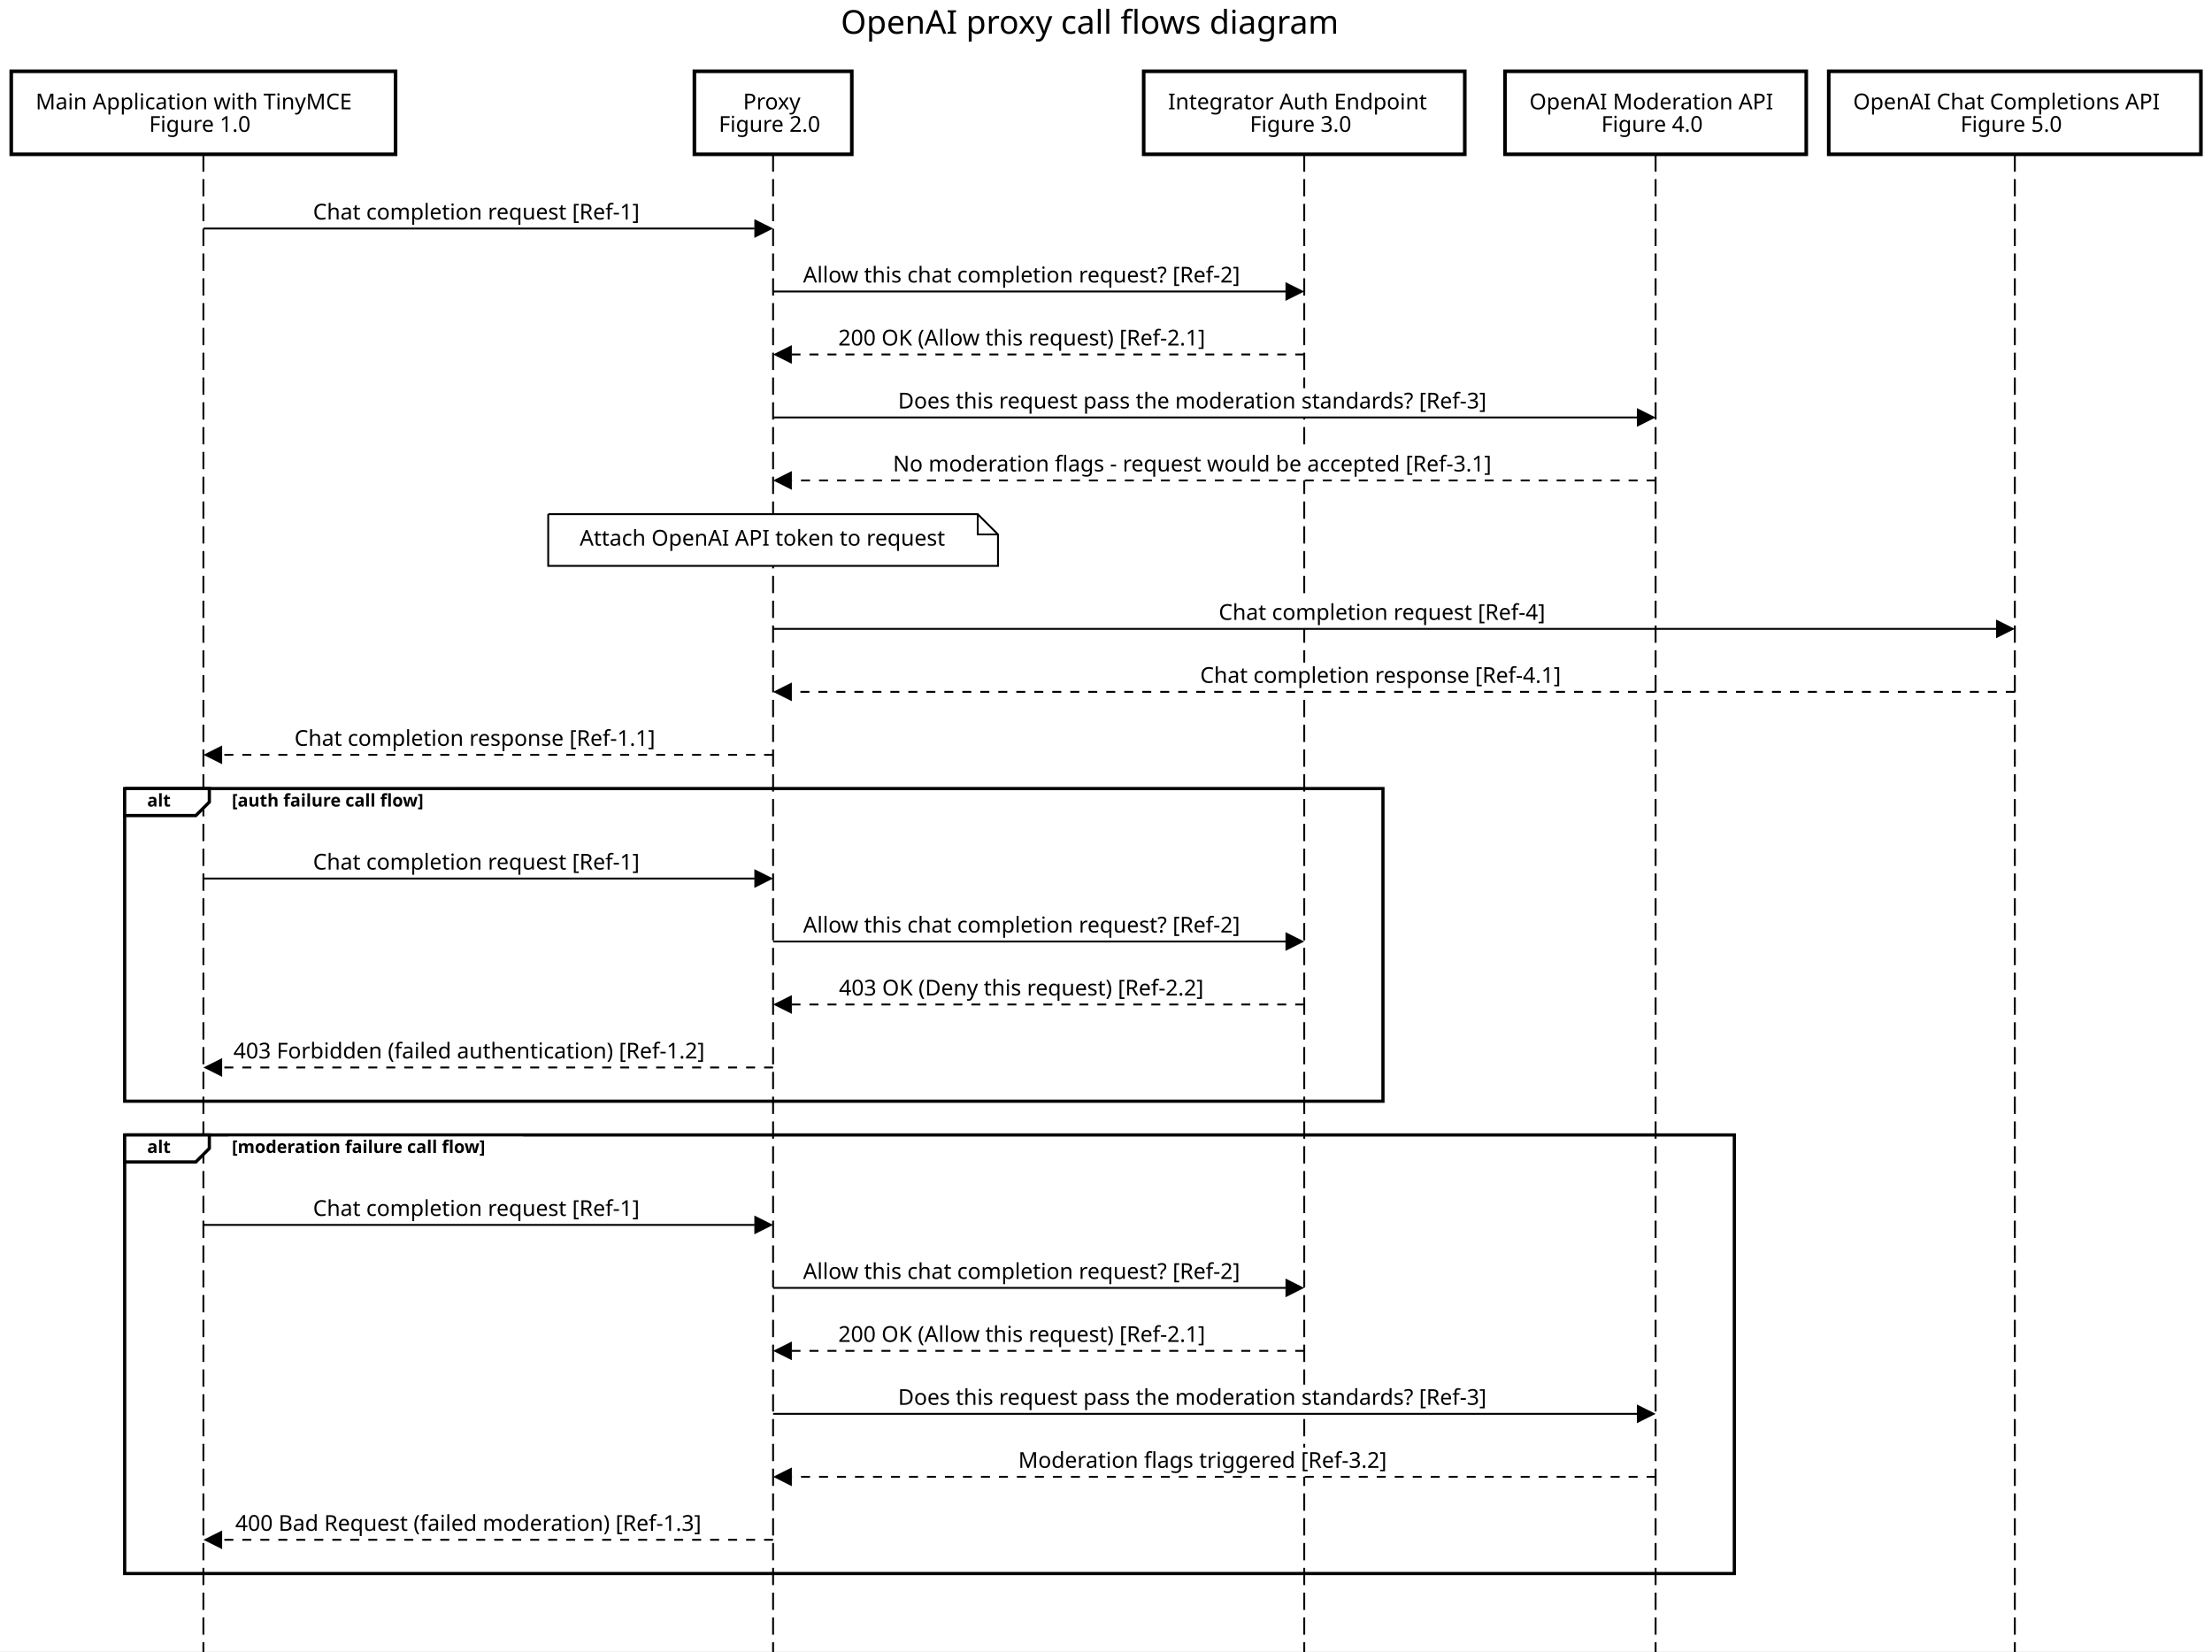
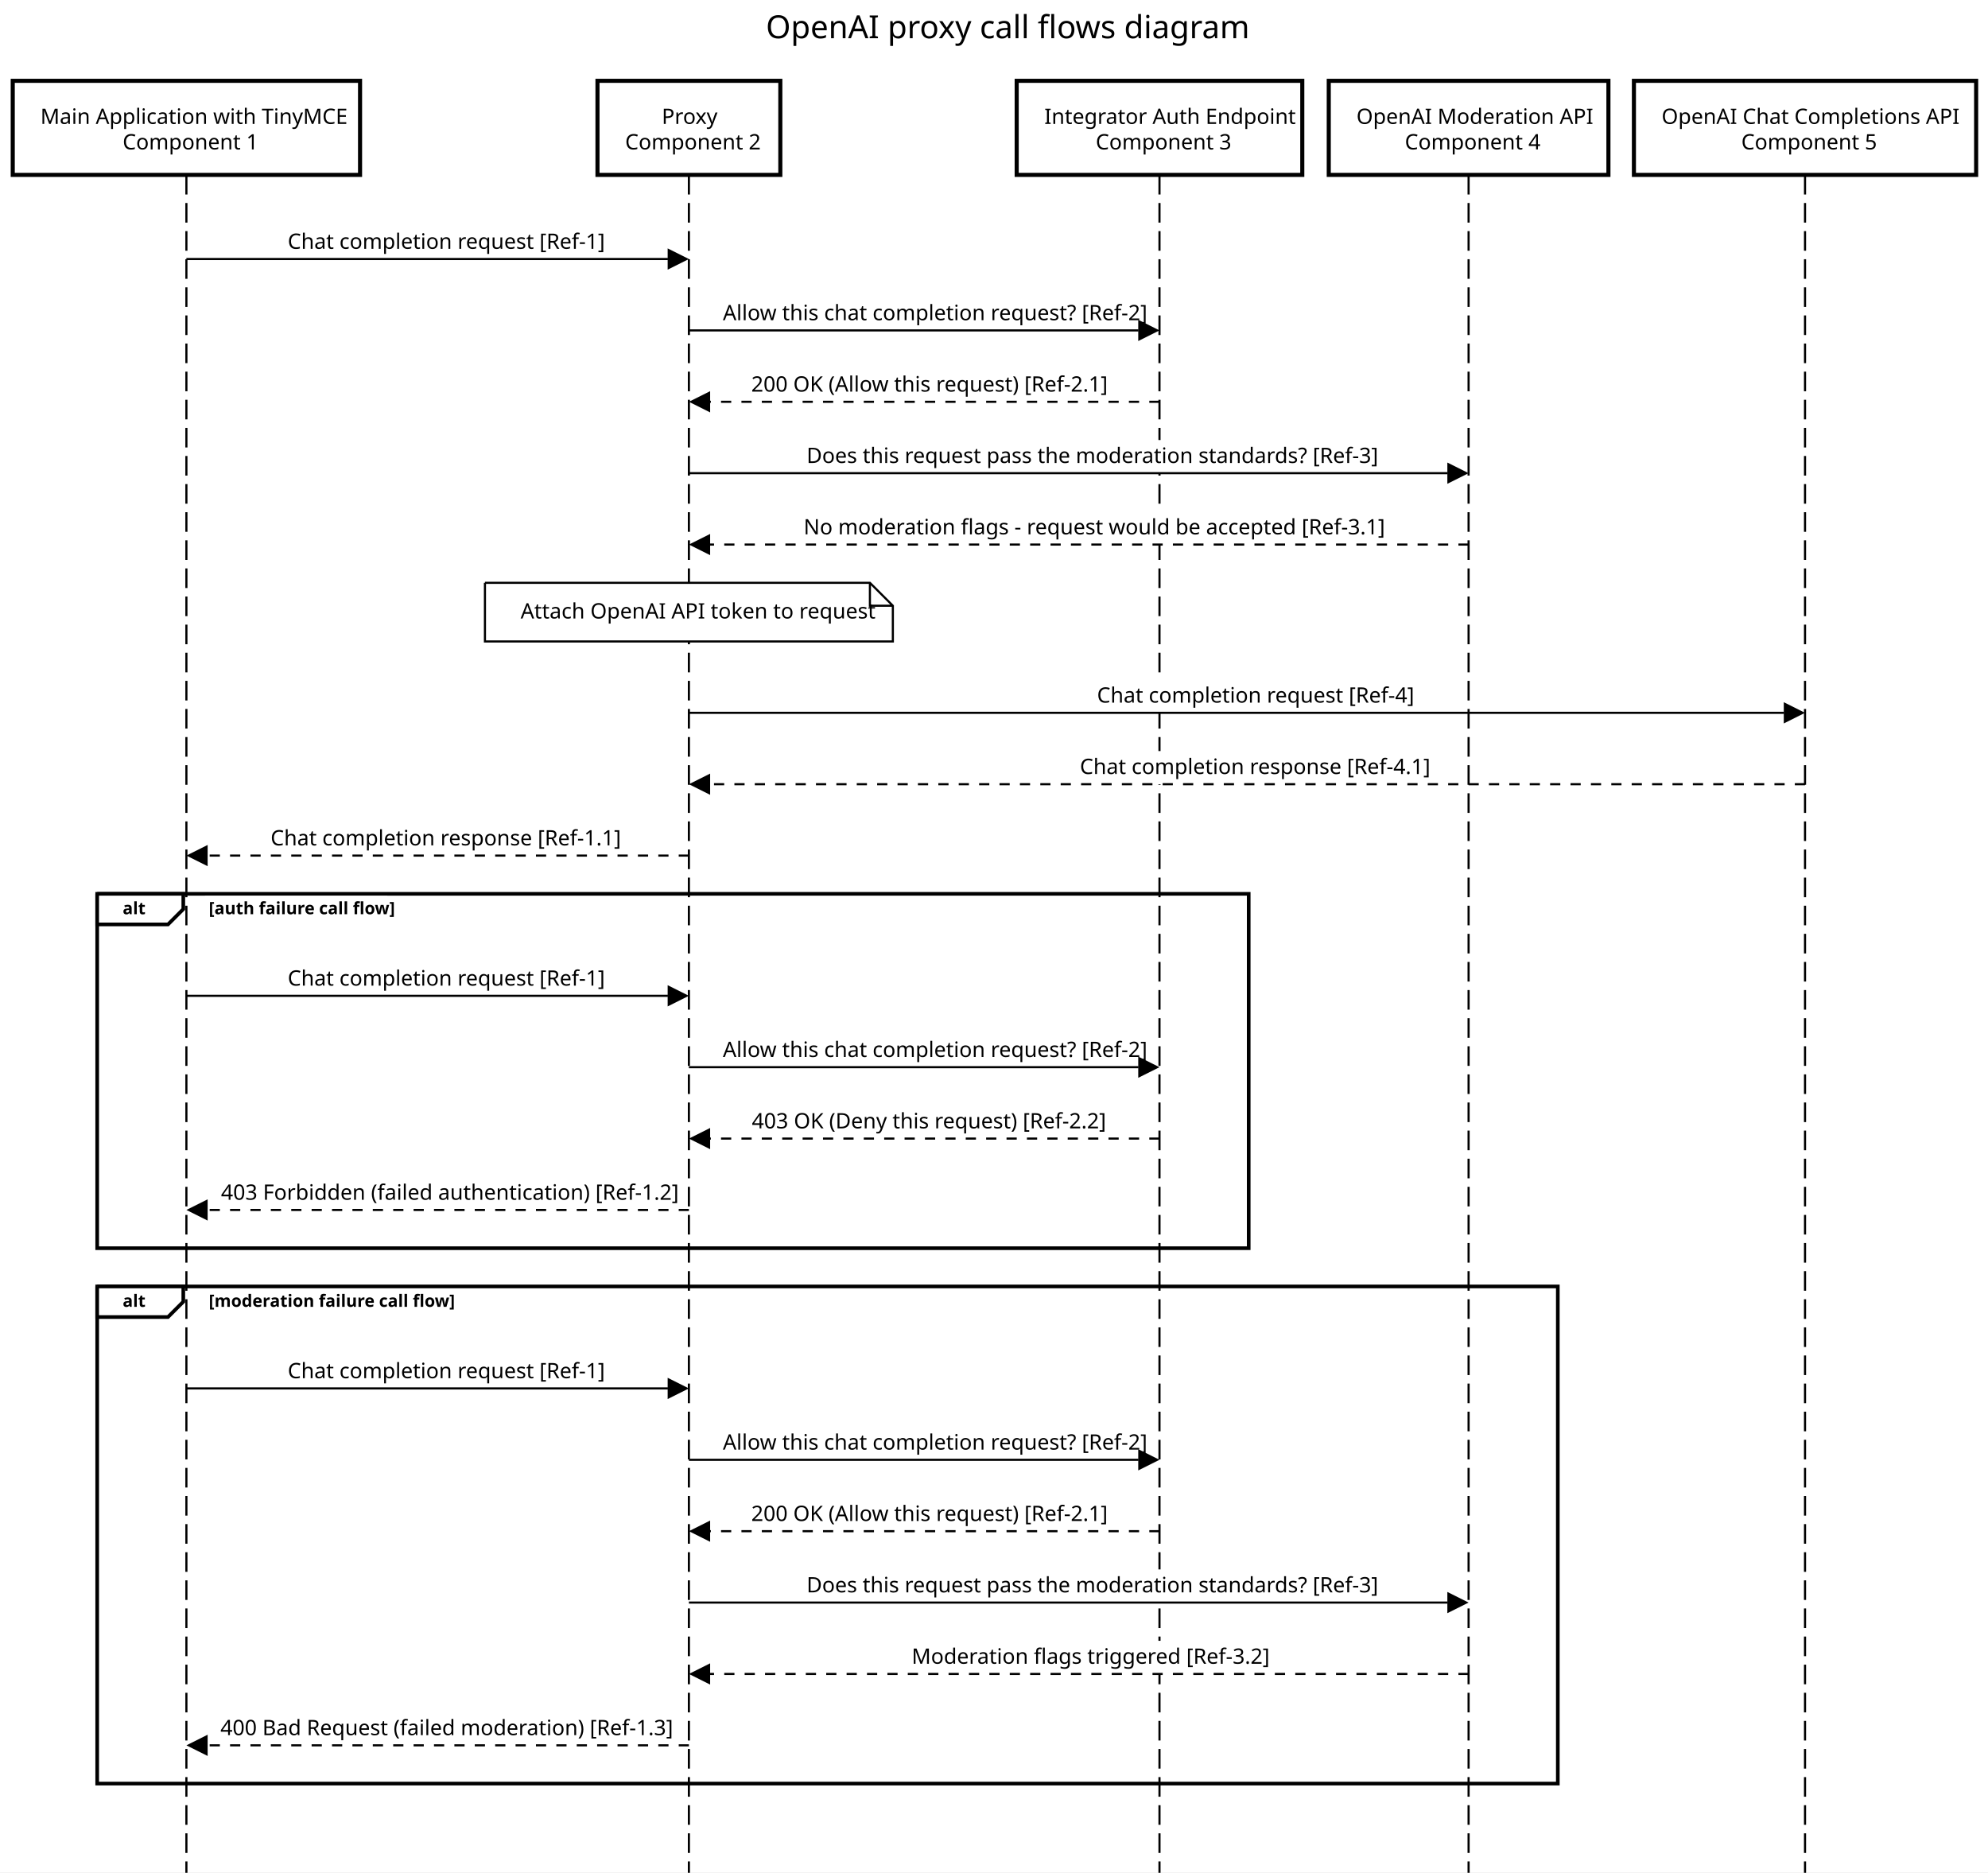
- <svg xmlns="http://www.w3.org/2000/svg" version="1.1" width="1483" height="1107">
+ <svg xmlns="http://www.w3.org/2000/svg" version="1.1" width="1372" height="1292">
  <defs />
  <g>
    <g />
    <g />
    <g />
    <g />
    <g />
    <g />
    <g />
    <g />
    <g />
    <g />
    <g />
    <g />
    <g />
    <g />
    <g />
    <g />
    <g />
    <g />
    <g />
    <g />
    <g />
    <g />
    <g />
    <g />
    <g />
    <g />
    <g />
    <g />
    <g />
    <g>
-       <rect fill="white" stroke="none" x="0" y="0" width="1483" height="1107" />
-     </g>
-     <g>
-       <text fill="black" stroke="none" font-family="sans-serif" font-size="16.5pt" font-style="normal" font-weight="normal" text-decoration="normal" x="563.678" y="22.618" text-anchor="start" dominant-baseline="alphabetic" xml:space="preserve">OpenAI proxy call flows diagram</text>
-     </g>
-     <g />
-     <g>
-       <path fill="none" stroke="black" paint-order="fill stroke markers" d=" M 136.366 103.44 L 136.366 1107.678" stroke-miterlimit="10" stroke-width="1.257" stroke-dasharray="11.599,5.026" />
-       <path fill="none" stroke="black" paint-order="fill stroke markers" d=" M 518.309 103.44 L 518.309 1107.678" stroke-miterlimit="10" stroke-width="1.257" stroke-dasharray="11.599,5.026" />
-       <path fill="none" stroke="black" paint-order="fill stroke markers" d=" M 874.402 103.44 L 874.402 1107.678" stroke-miterlimit="10" stroke-width="1.257" stroke-dasharray="11.599,5.026" />
-       <path fill="none" stroke="black" paint-order="fill stroke markers" d=" M 1109.982 103.44 L 1109.982 1107.678" stroke-miterlimit="10" stroke-width="1.257" stroke-dasharray="11.599,5.026" />
-       <path fill="none" stroke="black" paint-order="fill stroke markers" d=" M 1350.807 103.44 L 1350.807 1107.678" stroke-miterlimit="10" stroke-width="1.257" stroke-dasharray="11.599,5.026" />
-     </g>
-     <g>
-       <path fill="none" stroke="none" />
-       <g>
-         <path fill="white" stroke="black" paint-order="fill stroke markers" d=" M 7.539 47.799 L 265.193 47.799 L 265.193 103.44 L 7.539 103.44 L 7.539 47.799 Z" stroke-miterlimit="10" stroke-width="2.413" stroke-dasharray="" />
-       </g>
-       <g>
-         <text fill="black" stroke="none" font-family="sans-serif" font-size="11pt" font-style="normal" font-weight="normal" text-decoration="normal" x="23.9" y="73.282" text-anchor="start" dominant-baseline="alphabetic" xml:space="preserve">Main Application with TinyMCE</text>
-         <text fill="black" stroke="none" font-family="sans-serif" font-size="11pt" font-style="normal" font-weight="normal" text-decoration="normal" x="99.958" y="88.361" text-anchor="start" dominant-baseline="alphabetic" xml:space="preserve">Figure 1.0</text>
-       </g>
-       <path fill="none" stroke="none" />
-       <g>
-         <path fill="white" stroke="black" paint-order="fill stroke markers" d=" M 465.541 47.799 L 571.078 47.799 L 571.078 103.44 L 465.541 103.44 L 465.541 47.799 Z" stroke-miterlimit="10" stroke-width="2.413" stroke-dasharray="" />
-       </g>
-       <g>
-         <text fill="black" stroke="none" font-family="sans-serif" font-size="11pt" font-style="normal" font-weight="normal" text-decoration="normal" x="498.209" y="73.282" text-anchor="start" dominant-baseline="alphabetic" xml:space="preserve">Proxy</text>
-         <text fill="black" stroke="none" font-family="sans-serif" font-size="11pt" font-style="normal" font-weight="normal" text-decoration="normal" x="481.901" y="88.361" text-anchor="start" dominant-baseline="alphabetic" xml:space="preserve">Figure 2.0</text>
-       </g>
-       <path fill="none" stroke="none" />
-       <g>
-         <path fill="white" stroke="black" paint-order="fill stroke markers" d=" M 766.767 47.799 L 982.038 47.799 L 982.038 103.44 L 766.767 103.44 L 766.767 47.799 Z" stroke-miterlimit="10" stroke-width="2.413" stroke-dasharray="" />
-       </g>
-       <g>
-         <text fill="black" stroke="none" font-family="sans-serif" font-size="11pt" font-style="normal" font-weight="normal" text-decoration="normal" x="783.127" y="73.282" text-anchor="start" dominant-baseline="alphabetic" xml:space="preserve">Integrator Auth Endpoint</text>
-         <text fill="black" stroke="none" font-family="sans-serif" font-size="11pt" font-style="normal" font-weight="normal" text-decoration="normal" x="837.994" y="88.361" text-anchor="start" dominant-baseline="alphabetic" xml:space="preserve">Figure 3.0</text>
-       </g>
-       <path fill="none" stroke="none" />
-       <g>
-         <path fill="white" stroke="black" paint-order="fill stroke markers" d=" M 1008.997 47.799 L 1210.968 47.799 L 1210.968 103.44 L 1008.997 103.44 L 1008.997 47.799 Z" stroke-miterlimit="10" stroke-width="2.413" stroke-dasharray="" />
-       </g>
-       <g>
-         <text fill="black" stroke="none" font-family="sans-serif" font-size="11pt" font-style="normal" font-weight="normal" text-decoration="normal" x="1025.357" y="73.282" text-anchor="start" dominant-baseline="alphabetic" xml:space="preserve">OpenAI Moderation API</text>
-         <text fill="black" stroke="none" font-family="sans-serif" font-size="11pt" font-style="normal" font-weight="normal" text-decoration="normal" x="1073.574" y="88.361" text-anchor="start" dominant-baseline="alphabetic" xml:space="preserve">Figure 4.0</text>
-       </g>
-       <path fill="none" stroke="none" />
-       <g>
-         <path fill="white" stroke="black" paint-order="fill stroke markers" d=" M 1226.046 47.799 L 1475.567 47.799 L 1475.567 103.44 L 1226.046 103.44 L 1226.046 47.799 Z" stroke-miterlimit="10" stroke-width="2.413" stroke-dasharray="" />
-       </g>
-       <g>
-         <text fill="black" stroke="none" font-family="sans-serif" font-size="11pt" font-style="normal" font-weight="normal" text-decoration="normal" x="1242.407" y="73.282" text-anchor="start" dominant-baseline="alphabetic" xml:space="preserve">OpenAI Chat Completions API</text>
-         <text fill="black" stroke="none" font-family="sans-serif" font-size="11pt" font-style="normal" font-weight="normal" text-decoration="normal" x="1314.398" y="88.361" text-anchor="start" dominant-baseline="alphabetic" xml:space="preserve">Figure 5.0</text>
-       </g>
-     </g>
-     <g>
-       <g>
-         <g>
-           <rect fill="white" stroke="none" x="207.584" y="133.597" width="239.507" height="19.602" />
-         </g>
-         <text fill="black" stroke="none" font-family="sans-serif" font-size="11pt" font-style="normal" font-weight="normal" text-decoration="normal" x="209.846" y="147.168" text-anchor="start" dominant-baseline="alphabetic" xml:space="preserve">Chat completion request [Ref-1]</text>
-       </g>
-       <g>
-         <path fill="none" stroke="black" paint-order="fill stroke markers" d=" M 136.366 153.199 L 505.895 153.199" stroke-miterlimit="10" stroke-width="1.257" stroke-dasharray="" />
-         <g transform="translate(518.3094,153.1991) translate(-518.3094,-153.1991)">
-           <path fill="black" stroke="none" paint-order="stroke fill markers" d=" M 505.744 146.916 L 518.309 153.199 L 505.744 159.482 Z" />
-         </g>
-       </g>
-       <g>
-         <g>
-           <rect fill="white" stroke="none" x="536.152" y="175.817" width="320.407" height="19.602" />
-         </g>
-         <text fill="black" stroke="none" font-family="sans-serif" font-size="11pt" font-style="normal" font-weight="normal" text-decoration="normal" x="538.414" y="189.388" text-anchor="start" dominant-baseline="alphabetic" xml:space="preserve">Allow this chat completion request? [Ref-2]</text>
-       </g>
-       <g>
-         <path fill="none" stroke="black" paint-order="fill stroke markers" d=" M 518.309 195.419 L 861.988 195.419" stroke-miterlimit="10" stroke-width="1.257" stroke-dasharray="" />
-         <g transform="translate(874.4025,195.4193) translate(-874.4025,-195.4193)">
-           <path fill="black" stroke="none" paint-order="stroke fill markers" d=" M 861.837 189.137 L 874.402 195.419 L 861.837 201.702 Z" />
-         </g>
-       </g>
-       <g>
-         <g>
-           <rect fill="white" stroke="none" x="559.744" y="218.037" width="273.224" height="19.602" />
-         </g>
-         <text fill="black" stroke="none" font-family="sans-serif" font-size="11pt" font-style="normal" font-weight="normal" text-decoration="normal" x="562.006" y="231.608" text-anchor="start" dominant-baseline="alphabetic" xml:space="preserve">200 OK (Allow this request) [Ref-2.1]</text>
-       </g>
-       <g>
-         <path fill="none" stroke="black" paint-order="fill stroke markers" d=" M 874.402 237.64 L 530.724 237.64" stroke-miterlimit="10" stroke-width="1.257" stroke-dasharray="6.031" />
-         <g transform="translate(518.3094,237.6395) translate(-518.3094,-237.6395)">
-           <path fill="black" stroke="none" paint-order="stroke fill markers" d=" M 530.875 231.357 L 518.309 237.64 L 530.875 243.922 Z" />
-         </g>
-       </g>
-       <g>
-         <g>
-           <rect fill="white" stroke="none" x="599.801" y="260.257" width="428.69" height="19.602" />
-         </g>
-         <text fill="black" stroke="none" font-family="sans-serif" font-size="11pt" font-style="normal" font-weight="normal" text-decoration="normal" x="602.063" y="273.828" text-anchor="start" dominant-baseline="alphabetic" xml:space="preserve">Does this request pass the moderation standards? [Ref-3]</text>
-       </g>
-       <g>
-         <path fill="none" stroke="black" paint-order="fill stroke markers" d=" M 518.309 279.86 L 1097.568 279.86" stroke-miterlimit="10" stroke-width="1.257" stroke-dasharray="" />
-         <g transform="translate(1109.982,279.8597) translate(-1109.982,-279.8597)">
-           <path fill="black" stroke="none" paint-order="stroke fill markers" d=" M 1097.417 273.577 L 1109.982 279.86 L 1097.417 286.142 Z" />
-         </g>
-       </g>
-       <g>
-         <g>
-           <rect fill="white" stroke="none" x="596.409" y="302.478" width="435.474" height="19.602" />
-         </g>
-         <text fill="black" stroke="none" font-family="sans-serif" font-size="11pt" font-style="normal" font-weight="normal" text-decoration="normal" x="598.671" y="316.048" text-anchor="start" dominant-baseline="alphabetic" xml:space="preserve">No moderation flags - request would be accepted [Ref-3.1]</text>
-       </g>
-       <g>
-         <path fill="none" stroke="black" paint-order="fill stroke markers" d=" M 1109.982 322.08 L 530.724 322.08" stroke-miterlimit="10" stroke-width="1.257" stroke-dasharray="6.031" />
-         <g transform="translate(518.3094,322.0799) translate(-518.3094,-322.0799)">
-           <path fill="black" stroke="none" paint-order="stroke fill markers" d=" M 530.875 315.797 L 518.309 322.08 L 530.875 328.363 Z" />
-         </g>
-       </g>
-       <path fill="white" stroke="black" paint-order="fill stroke markers" d=" M 367.541 344.698 L 655.507 344.698 L 669.078 358.269 L 669.078 379.379 L 367.541 379.379 L 367.541 344.698 M 655.507 344.698 L 655.507 358.269 L 669.078 358.269" stroke-miterlimit="10" stroke-width="1.257" stroke-dasharray="" />
-       <g>
-         <text fill="black" stroke="none" font-family="sans-serif" font-size="11pt" font-style="normal" font-weight="normal" text-decoration="normal" x="388.651" y="365.808" text-anchor="start" dominant-baseline="alphabetic" xml:space="preserve">Attach OpenAI API token to request</text>
-       </g>
-       <g>
-         <g>
-           <rect fill="white" stroke="none" x="814.805" y="401.997" width="239.507" height="19.602" />
-         </g>
-         <text fill="black" stroke="none" font-family="sans-serif" font-size="11pt" font-style="normal" font-weight="normal" text-decoration="normal" x="817.066" y="415.568" text-anchor="start" dominant-baseline="alphabetic" xml:space="preserve">Chat completion request [Ref-4]</text>
-       </g>
-       <g>
-         <path fill="none" stroke="black" paint-order="fill stroke markers" d=" M 518.309 421.599 L 1338.392 421.599" stroke-miterlimit="10" stroke-width="1.257" stroke-dasharray="" />
-         <g transform="translate(1350.807,421.599) translate(-1350.807,-421.599)">
-           <path fill="black" stroke="none" paint-order="stroke fill markers" d=" M 1338.241 415.316 L 1350.807 421.599 L 1338.241 427.882 Z" />
-         </g>
-       </g>
-       <g>
-         <g>
-           <rect fill="white" stroke="none" x="802.363" y="444.217" width="264.39" height="19.602" />
-         </g>
-         <text fill="black" stroke="none" font-family="sans-serif" font-size="11pt" font-style="normal" font-weight="normal" text-decoration="normal" x="804.625" y="457.788" text-anchor="start" dominant-baseline="alphabetic" xml:space="preserve">Chat completion response [Ref-4.1]</text>
-       </g>
-       <g>
-         <path fill="none" stroke="black" paint-order="fill stroke markers" d=" M 1350.807 463.819 L 530.724 463.819" stroke-miterlimit="10" stroke-width="1.257" stroke-dasharray="6.031" />
-         <g transform="translate(518.3094,463.8192) translate(-518.3094,-463.8192)">
-           <path fill="black" stroke="none" paint-order="stroke fill markers" d=" M 530.875 457.536 L 518.309 463.819 L 530.875 470.102 Z" />
-         </g>
-       </g>
-       <g>
-         <g>
-           <rect fill="white" stroke="none" x="195.143" y="486.437" width="264.39" height="19.602" />
-         </g>
-         <text fill="black" stroke="none" font-family="sans-serif" font-size="11pt" font-style="normal" font-weight="normal" text-decoration="normal" x="197.405" y="500.008" text-anchor="start" dominant-baseline="alphabetic" xml:space="preserve">Chat completion response [Ref-1.1]</text>
-       </g>
-       <g>
-         <path fill="none" stroke="black" paint-order="fill stroke markers" d=" M 518.309 506.039 L 148.781 506.039" stroke-miterlimit="10" stroke-width="1.257" stroke-dasharray="6.031" />
-         <g transform="translate(136.3663,506.0395) translate(-136.3663,-506.0395)">
-           <path fill="black" stroke="none" paint-order="stroke fill markers" d=" M 148.932 499.757 L 136.366 506.039 L 148.932 512.322 Z" />
-         </g>
-       </g>
-       <g>
-         <g>
-           <rect fill="white" stroke="none" x="207.584" y="569.37" width="239.507" height="19.602" />
-         </g>
-         <text fill="black" stroke="none" font-family="sans-serif" font-size="11pt" font-style="normal" font-weight="normal" text-decoration="normal" x="209.846" y="582.941" text-anchor="start" dominant-baseline="alphabetic" xml:space="preserve">Chat completion request [Ref-1]</text>
-       </g>
-       <g>
-         <path fill="none" stroke="black" paint-order="fill stroke markers" d=" M 136.366 588.972 L 505.895 588.972" stroke-miterlimit="10" stroke-width="1.257" stroke-dasharray="" />
-         <g transform="translate(518.3094,588.972) translate(-518.3094,-588.972)">
-           <path fill="black" stroke="none" paint-order="stroke fill markers" d=" M 505.744 582.689 L 518.309 588.972 L 505.744 595.255 Z" />
-         </g>
-       </g>
-       <g>
-         <g>
-           <rect fill="white" stroke="none" x="536.152" y="611.59" width="320.407" height="19.602" />
-         </g>
-         <text fill="black" stroke="none" font-family="sans-serif" font-size="11pt" font-style="normal" font-weight="normal" text-decoration="normal" x="538.414" y="625.161" text-anchor="start" dominant-baseline="alphabetic" xml:space="preserve">Allow this chat completion request? [Ref-2]</text>
-       </g>
-       <g>
-         <path fill="none" stroke="black" paint-order="fill stroke markers" d=" M 518.309 631.192 L 861.988 631.192" stroke-miterlimit="10" stroke-width="1.257" stroke-dasharray="" />
-         <g transform="translate(874.4025,631.1923) translate(-874.4025,-631.1923)">
-           <path fill="black" stroke="none" paint-order="stroke fill markers" d=" M 861.837 624.909 L 874.402 631.192 L 861.837 637.475 Z" />
-         </g>
-       </g>
-       <g>
-         <g>
-           <rect fill="white" stroke="none" x="560.177" y="653.81" width="272.357" height="19.602" />
-         </g>
-         <text fill="black" stroke="none" font-family="sans-serif" font-size="11pt" font-style="normal" font-weight="normal" text-decoration="normal" x="562.439" y="667.381" text-anchor="start" dominant-baseline="alphabetic" xml:space="preserve">403 OK (Deny this request) [Ref-2.2]</text>
-       </g>
-       <g>
-         <path fill="none" stroke="black" paint-order="fill stroke markers" d=" M 874.402 673.412 L 530.724 673.412" stroke-miterlimit="10" stroke-width="1.257" stroke-dasharray="6.031" />
-         <g transform="translate(518.3094,673.4125) translate(-518.3094,-673.4125)">
-           <path fill="black" stroke="none" paint-order="stroke fill markers" d=" M 530.875 667.13 L 518.309 673.412 L 530.875 679.695 Z" />
-         </g>
-       </g>
-       <g>
-         <g>
-           <rect fill="white" stroke="none" x="154.209" y="696.03" width="346.257" height="19.602" />
-         </g>
-         <text fill="black" stroke="none" font-family="sans-serif" font-size="11pt" font-style="normal" font-weight="normal" text-decoration="normal" x="156.471" y="709.601" text-anchor="start" dominant-baseline="alphabetic" xml:space="preserve">403 Forbidden (failed authentication) [Ref-1.2]</text>
-       </g>
-       <g>
-         <path fill="none" stroke="black" paint-order="fill stroke markers" d=" M 518.309 715.633 L 148.781 715.633" stroke-miterlimit="10" stroke-width="1.257" stroke-dasharray="6.031" />
-         <g transform="translate(136.3663,715.6327) translate(-136.3663,-715.6327)">
-           <path fill="black" stroke="none" paint-order="stroke fill markers" d=" M 148.932 709.35 L 136.366 715.633 L 148.932 721.915 Z" />
-         </g>
-       </g>
-       <g>
-         <g>
-           <rect fill="white" stroke="none" x="207.584" y="801.581" width="239.507" height="19.602" />
-         </g>
-         <text fill="black" stroke="none" font-family="sans-serif" font-size="11pt" font-style="normal" font-weight="normal" text-decoration="normal" x="209.846" y="815.152" text-anchor="start" dominant-baseline="alphabetic" xml:space="preserve">Chat completion request [Ref-1]</text>
-       </g>
-       <g>
-         <path fill="none" stroke="black" paint-order="fill stroke markers" d=" M 136.366 821.183 L 505.895 821.183" stroke-miterlimit="10" stroke-width="1.257" stroke-dasharray="" />
-         <g transform="translate(518.3094,821.1832) translate(-518.3094,-821.1832)">
-           <path fill="black" stroke="none" paint-order="stroke fill markers" d=" M 505.744 814.9 L 518.309 821.183 L 505.744 827.466 Z" />
-         </g>
-       </g>
-       <g>
-         <g>
-           <rect fill="white" stroke="none" x="536.152" y="843.801" width="320.407" height="19.602" />
-         </g>
-         <text fill="black" stroke="none" font-family="sans-serif" font-size="11pt" font-style="normal" font-weight="normal" text-decoration="normal" x="538.414" y="857.372" text-anchor="start" dominant-baseline="alphabetic" xml:space="preserve">Allow this chat completion request? [Ref-2]</text>
-       </g>
-       <g>
-         <path fill="none" stroke="black" paint-order="fill stroke markers" d=" M 518.309 863.403 L 861.988 863.403" stroke-miterlimit="10" stroke-width="1.257" stroke-dasharray="" />
-         <g transform="translate(874.4025,863.4035) translate(-874.4025,-863.4035)">
-           <path fill="black" stroke="none" paint-order="stroke fill markers" d=" M 861.837 857.121 L 874.402 863.403 L 861.837 869.686 Z" />
-         </g>
-       </g>
-       <g>
-         <g>
-           <rect fill="white" stroke="none" x="559.744" y="886.021" width="273.224" height="19.602" />
-         </g>
-         <text fill="black" stroke="none" font-family="sans-serif" font-size="11pt" font-style="normal" font-weight="normal" text-decoration="normal" x="562.006" y="899.592" text-anchor="start" dominant-baseline="alphabetic" xml:space="preserve">200 OK (Allow this request) [Ref-2.1]</text>
-       </g>
-       <g>
-         <path fill="none" stroke="black" paint-order="fill stroke markers" d=" M 874.402 905.624 L 530.724 905.624" stroke-miterlimit="10" stroke-width="1.257" stroke-dasharray="6.031" />
-         <g transform="translate(518.3094,905.6237) translate(-518.3094,-905.6237)">
-           <path fill="black" stroke="none" paint-order="stroke fill markers" d=" M 530.875 899.341 L 518.309 905.624 L 530.875 911.906 Z" />
-         </g>
-       </g>
-       <g>
-         <g>
-           <rect fill="white" stroke="none" x="599.801" y="928.242" width="428.69" height="19.602" />
-         </g>
-         <text fill="black" stroke="none" font-family="sans-serif" font-size="11pt" font-style="normal" font-weight="normal" text-decoration="normal" x="602.063" y="941.812" text-anchor="start" dominant-baseline="alphabetic" xml:space="preserve">Does this request pass the moderation standards? [Ref-3]</text>
-       </g>
-       <g>
-         <path fill="none" stroke="black" paint-order="fill stroke markers" d=" M 518.309 947.844 L 1097.568 947.844" stroke-miterlimit="10" stroke-width="1.257" stroke-dasharray="" />
-         <g transform="translate(1109.982,947.8439) translate(-1109.982,-947.8439)">
-           <path fill="black" stroke="none" paint-order="stroke fill markers" d=" M 1097.417 941.561 L 1109.982 947.844 L 1097.417 954.127 Z" />
-         </g>
-       </g>
-       <g>
-         <g>
-           <rect fill="white" stroke="none" x="680.426" y="970.462" width="267.44" height="19.602" />
-         </g>
-         <text fill="black" stroke="none" font-family="sans-serif" font-size="11pt" font-style="normal" font-weight="normal" text-decoration="normal" x="682.688" y="984.033" text-anchor="start" dominant-baseline="alphabetic" xml:space="preserve">Moderation flags triggered [Ref-3.2]</text>
-       </g>
-       <g>
-         <path fill="none" stroke="black" paint-order="fill stroke markers" d=" M 1109.982 990.064 L 530.724 990.064" stroke-miterlimit="10" stroke-width="1.257" stroke-dasharray="6.031" />
-         <g transform="translate(518.3094,990.0641) translate(-518.3094,-990.0641)">
-           <path fill="black" stroke="none" paint-order="stroke fill markers" d=" M 530.875 983.781 L 518.309 990.064 L 530.875 996.347 Z" />
-         </g>
-       </g>
-       <g>
-         <g>
-           <rect fill="white" stroke="none" x="155.484" y="1012.682" width="343.707" height="19.602" />
-         </g>
-         <text fill="black" stroke="none" font-family="sans-serif" font-size="11pt" font-style="normal" font-weight="normal" text-decoration="normal" x="157.746" y="1026.253" text-anchor="start" dominant-baseline="alphabetic" xml:space="preserve">400 Bad Request (failed moderation) [Ref-1.3]</text>
-       </g>
-       <g>
-         <path fill="none" stroke="black" paint-order="fill stroke markers" d=" M 518.309 1032.284 L 148.781 1032.284" stroke-miterlimit="10" stroke-width="1.257" stroke-dasharray="6.031" />
-         <g transform="translate(136.3663,1032.284) translate(-136.3663,-1032.284)">
-           <path fill="black" stroke="none" paint-order="stroke fill markers" d=" M 148.932 1026.002 L 136.366 1032.284 L 148.932 1038.567 Z" />
+       <rect fill="white" stroke="none" x="0" y="0" width="1372" height="1292" />
+     </g>
+     <g>
+       <text fill="black" stroke="none" font-family="sans-serif" font-size="16.5pt" font-style="normal" font-weight="normal" text-decoration="normal" x="528.572" y="26.388" text-anchor="start" dominant-baseline="alphabetic" xml:space="preserve">OpenAI proxy call flows diagram</text>
+     </g>
+     <g />
+     <g>
+       <path fill="none" stroke="black" paint-order="fill stroke markers" d=" M 128.642 120.679 L 128.642 1292.29" stroke-miterlimit="10" stroke-width="1.466" stroke-dasharray="13.532,5.864" />
+       <path fill="none" stroke="black" paint-order="fill stroke markers" d=" M 475.438 120.679 L 475.438 1292.29" stroke-miterlimit="10" stroke-width="1.466" stroke-dasharray="13.532,5.864" />
+       <path fill="none" stroke="black" paint-order="fill stroke markers" d=" M 800.209 120.679 L 800.209 1292.29" stroke-miterlimit="10" stroke-width="1.466" stroke-dasharray="13.532,5.864" />
+       <path fill="none" stroke="black" paint-order="fill stroke markers" d=" M 1013.536 120.679 L 1013.536 1292.29" stroke-miterlimit="10" stroke-width="1.466" stroke-dasharray="13.532,5.864" />
+       <path fill="none" stroke="black" paint-order="fill stroke markers" d=" M 1245.723 120.679 L 1245.723 1292.29" stroke-miterlimit="10" stroke-width="1.466" stroke-dasharray="13.532,5.864" />
+     </g>
+     <g>
+       <path fill="none" stroke="none" />
+       <g>
+         <path fill="white" stroke="black" paint-order="fill stroke markers" d=" M 8.796 55.766 L 248.487 55.766 L 248.487 120.679 L 8.796 120.679 L 8.796 55.766 Z" stroke-miterlimit="10" stroke-width="2.815" stroke-dasharray="" />
+       </g>
+       <g>
+         <text fill="black" stroke="none" font-family="sans-serif" font-size="11pt" font-style="normal" font-weight="normal" text-decoration="normal" x="27.883" y="85.496" text-anchor="start" dominant-baseline="alphabetic" xml:space="preserve">Main Application with TinyMCE</text>
+         <text fill="black" stroke="none" font-family="sans-serif" font-size="11pt" font-style="normal" font-weight="normal" text-decoration="normal" x="84.633" y="103.088" text-anchor="start" dominant-baseline="alphabetic" xml:space="preserve">Component 1</text>
+       </g>
+       <path fill="none" stroke="none" />
+       <g>
+         <path fill="white" stroke="black" paint-order="fill stroke markers" d=" M 412.343 55.766 L 538.534 55.766 L 538.534 120.679 L 412.343 120.679 L 412.343 55.766 Z" stroke-miterlimit="10" stroke-width="2.815" stroke-dasharray="" />
+       </g>
+       <g>
+         <text fill="black" stroke="none" font-family="sans-serif" font-size="11pt" font-style="normal" font-weight="normal" text-decoration="normal" x="456.702" y="85.496" text-anchor="start" dominant-baseline="alphabetic" xml:space="preserve">Proxy</text>
+         <text fill="black" stroke="none" font-family="sans-serif" font-size="11pt" font-style="normal" font-weight="normal" text-decoration="normal" x="431.43" y="103.088" text-anchor="start" dominant-baseline="alphabetic" xml:space="preserve">Component 2</text>
+       </g>
+       <path fill="none" stroke="none" />
+       <g>
+         <path fill="white" stroke="black" paint-order="fill stroke markers" d=" M 701.659 55.766 L 898.76 55.766 L 898.76 120.679 L 701.659 120.679 L 701.659 55.766 Z" stroke-miterlimit="10" stroke-width="2.815" stroke-dasharray="" />
+       </g>
+       <g>
+         <text fill="black" stroke="none" font-family="sans-serif" font-size="11pt" font-style="normal" font-weight="normal" text-decoration="normal" x="720.746" y="85.496" text-anchor="start" dominant-baseline="alphabetic" xml:space="preserve">Integrator Auth Endpoint</text>
+         <text fill="black" stroke="none" font-family="sans-serif" font-size="11pt" font-style="normal" font-weight="normal" text-decoration="normal" x="756.201" y="103.088" text-anchor="start" dominant-baseline="alphabetic" xml:space="preserve">Component 3</text>
+       </g>
+       <path fill="none" stroke="none" />
+       <g>
+         <path fill="white" stroke="black" paint-order="fill stroke markers" d=" M 917.033 55.766 L 1110.039 55.766 L 1110.039 120.679 L 917.033 120.679 L 917.033 55.766 Z" stroke-miterlimit="10" stroke-width="2.815" stroke-dasharray="" />
+       </g>
+       <g>
+         <text fill="black" stroke="none" font-family="sans-serif" font-size="11pt" font-style="normal" font-weight="normal" text-decoration="normal" x="936.12" y="85.496" text-anchor="start" dominant-baseline="alphabetic" xml:space="preserve">OpenAI Moderation API</text>
+         <text fill="black" stroke="none" font-family="sans-serif" font-size="11pt" font-style="normal" font-weight="normal" text-decoration="normal" x="969.528" y="103.088" text-anchor="start" dominant-baseline="alphabetic" xml:space="preserve">Component 4</text>
+       </g>
+       <path fill="none" stroke="none" />
+       <g>
+         <path fill="white" stroke="black" paint-order="fill stroke markers" d=" M 1127.631 55.766 L 1363.815 55.766 L 1363.815 120.679 L 1127.631 120.679 L 1127.631 55.766 Z" stroke-miterlimit="10" stroke-width="2.815" stroke-dasharray="" />
+       </g>
+       <g>
+         <text fill="black" stroke="none" font-family="sans-serif" font-size="11pt" font-style="normal" font-weight="normal" text-decoration="normal" x="1146.718" y="85.496" text-anchor="start" dominant-baseline="alphabetic" xml:space="preserve">OpenAI Chat Completions API</text>
+         <text fill="black" stroke="none" font-family="sans-serif" font-size="11pt" font-style="normal" font-weight="normal" text-decoration="normal" x="1201.714" y="103.088" text-anchor="start" dominant-baseline="alphabetic" xml:space="preserve">Component 5</text>
+       </g>
+     </g>
+     <g>
+       <g>
+         <g>
+           <rect fill="white" stroke="none" x="195.915" y="155.863" width="212.25" height="22.869" />
+         </g>
+         <text fill="black" stroke="none" font-family="sans-serif" font-size="11pt" font-style="normal" font-weight="normal" text-decoration="normal" x="198.554" y="171.696" text-anchor="start" dominant-baseline="alphabetic" xml:space="preserve">Chat completion request [Ref-1]</text>
+       </g>
+       <g>
+         <path fill="none" stroke="black" paint-order="fill stroke markers" d=" M 128.642 178.732 L 460.955 178.732" stroke-miterlimit="10" stroke-width="1.466" stroke-dasharray="" />
+         <g transform="translate(475.4384,178.7323) translate(-475.4384,-178.7323)">
+           <path fill="black" stroke="none" paint-order="stroke fill markers" d=" M 460.779 171.402 L 475.438 178.732 L 460.779 186.062 Z" />
+         </g>
+       </g>
+       <g>
+         <g>
+           <rect fill="white" stroke="none" x="496.255" y="205.12" width="283.137" height="22.869" />
+         </g>
+         <text fill="black" stroke="none" font-family="sans-serif" font-size="11pt" font-style="normal" font-weight="normal" text-decoration="normal" x="498.894" y="220.952" text-anchor="start" dominant-baseline="alphabetic" xml:space="preserve">Allow this chat completion request? [Ref-2]</text>
+       </g>
+       <g>
+         <path fill="none" stroke="black" paint-order="fill stroke markers" d=" M 475.438 227.989 L 785.725 227.989" stroke-miterlimit="10" stroke-width="1.466" stroke-dasharray="" />
+         <g transform="translate(800.2093,227.9892) translate(-800.2093,-227.9892)">
+           <path fill="black" stroke="none" paint-order="stroke fill markers" d=" M 785.55 220.659 L 800.209 227.989 L 785.55 235.319 Z" />
+         </g>
+       </g>
+       <g>
+         <g>
+           <rect fill="white" stroke="none" x="515.819" y="254.377" width="244.01" height="22.869" />
+         </g>
+         <text fill="black" stroke="none" font-family="sans-serif" font-size="11pt" font-style="normal" font-weight="normal" text-decoration="normal" x="518.457" y="270.209" text-anchor="start" dominant-baseline="alphabetic" xml:space="preserve">200 OK (Allow this request) [Ref-2.1]</text>
+       </g>
+       <g>
+         <path fill="none" stroke="black" paint-order="fill stroke markers" d=" M 800.209 277.246 L 489.922 277.246" stroke-miterlimit="10" stroke-width="1.466" stroke-dasharray="7.037" />
+         <g transform="translate(475.4384,277.2461) translate(-475.4384,-277.2461)">
+           <path fill="black" stroke="none" paint-order="stroke fill markers" d=" M 490.098 269.916 L 475.438 277.246 L 490.098 284.576 Z" />
+         </g>
+       </g>
+       <g>
+         <g>
+           <rect fill="white" stroke="none" x="554.017" y="303.634" width="380.94" height="22.869" />
+         </g>
+         <text fill="black" stroke="none" font-family="sans-serif" font-size="11pt" font-style="normal" font-weight="normal" text-decoration="normal" x="556.656" y="319.466" text-anchor="start" dominant-baseline="alphabetic" xml:space="preserve">Does this request pass the moderation standards? [Ref-3]</text>
+       </g>
+       <g>
+         <path fill="none" stroke="black" paint-order="fill stroke markers" d=" M 475.438 326.503 L 999.052 326.503" stroke-miterlimit="10" stroke-width="1.466" stroke-dasharray="" />
+         <g transform="translate(1013.536,326.503) translate(-1013.536,-326.503)">
+           <path fill="black" stroke="none" paint-order="stroke fill markers" d=" M 998.876 319.173 L 1013.536 326.503 L 998.876 333.833 Z" />
+         </g>
+       </g>
+       <g>
+         <g>
+           <rect fill="white" stroke="none" x="551.977" y="352.891" width="385.02" height="22.869" />
+         </g>
+         <text fill="black" stroke="none" font-family="sans-serif" font-size="11pt" font-style="normal" font-weight="normal" text-decoration="normal" x="554.616" y="368.723" text-anchor="start" dominant-baseline="alphabetic" xml:space="preserve">No moderation flags - request would be accepted [Ref-3.1]</text>
+       </g>
+       <g>
+         <path fill="none" stroke="black" paint-order="fill stroke markers" d=" M 1013.536 375.76 L 489.922 375.76" stroke-miterlimit="10" stroke-width="1.466" stroke-dasharray="7.037" />
+         <g transform="translate(475.4384,375.7599) translate(-475.4384,-375.7599)">
+           <path fill="black" stroke="none" paint-order="stroke fill markers" d=" M 490.098 368.43 L 475.438 375.76 L 490.098 383.09 Z" />
+         </g>
+       </g>
+       <path fill="white" stroke="black" paint-order="fill stroke markers" d=" M 334.683 402.148 L 600.362 402.148 L 616.194 417.98 L 616.194 442.609 L 334.683 442.609 L 334.683 402.148 M 600.362 402.148 L 600.362 417.98 L 616.194 417.98" stroke-miterlimit="10" stroke-width="1.466" stroke-dasharray="" />
+       <g>
+         <text fill="black" stroke="none" font-family="sans-serif" font-size="11pt" font-style="normal" font-weight="normal" text-decoration="normal" x="359.311" y="426.776" text-anchor="start" dominant-baseline="alphabetic" xml:space="preserve">Attach OpenAI API token to request</text>
+       </g>
+       <g>
+         <g>
+           <rect fill="white" stroke="none" x="754.456" y="468.996" width="212.25" height="22.869" />
+         </g>
+         <text fill="black" stroke="none" font-family="sans-serif" font-size="11pt" font-style="normal" font-weight="normal" text-decoration="normal" x="757.095" y="484.829" text-anchor="start" dominant-baseline="alphabetic" xml:space="preserve">Chat completion request [Ref-4]</text>
+       </g>
+       <g>
+         <path fill="none" stroke="black" paint-order="fill stroke markers" d=" M 475.438 491.866 L 1231.239 491.866" stroke-miterlimit="10" stroke-width="1.466" stroke-dasharray="" />
+         <g transform="translate(1245.723,491.8655) translate(-1245.723,-491.8655)">
+           <path fill="black" stroke="none" paint-order="stroke fill markers" d=" M 1231.063 484.536 L 1245.723 491.866 L 1231.063 499.195 Z" />
+         </g>
+       </g>
+       <g>
+         <g>
+           <rect fill="white" stroke="none" x="742.638" y="518.253" width="235.886" height="22.869" />
+         </g>
+         <text fill="black" stroke="none" font-family="sans-serif" font-size="11pt" font-style="normal" font-weight="normal" text-decoration="normal" x="745.276" y="534.086" text-anchor="start" dominant-baseline="alphabetic" xml:space="preserve">Chat completion response [Ref-4.1]</text>
+       </g>
+       <g>
+         <path fill="none" stroke="black" paint-order="fill stroke markers" d=" M 1245.723 541.122 L 489.922 541.122" stroke-miterlimit="10" stroke-width="1.466" stroke-dasharray="7.037" />
+         <g transform="translate(475.4384,541.1225) translate(-475.4384,-541.1225)">
+           <path fill="black" stroke="none" paint-order="stroke fill markers" d=" M 490.098 533.793 L 475.438 541.122 L 490.098 548.452 Z" />
+         </g>
+       </g>
+       <g>
+         <g>
+           <rect fill="white" stroke="none" x="184.097" y="567.51" width="235.886" height="22.869" />
+         </g>
+         <text fill="black" stroke="none" font-family="sans-serif" font-size="11pt" font-style="normal" font-weight="normal" text-decoration="normal" x="186.736" y="583.343" text-anchor="start" dominant-baseline="alphabetic" xml:space="preserve">Chat completion response [Ref-1.1]</text>
+       </g>
+       <g>
+         <path fill="none" stroke="black" paint-order="fill stroke markers" d=" M 475.438 590.379 L 143.126 590.379" stroke-miterlimit="10" stroke-width="1.466" stroke-dasharray="7.037" />
+         <g transform="translate(128.6417,590.3794) translate(-128.6417,-590.3794)">
+           <path fill="black" stroke="none" paint-order="stroke fill markers" d=" M 143.301 583.049 L 128.642 590.379 L 143.301 597.709 Z" />
+         </g>
+       </g>
+       <g>
+         <g>
+           <rect fill="white" stroke="none" x="195.915" y="664.265" width="212.25" height="22.869" />
+         </g>
+         <text fill="black" stroke="none" font-family="sans-serif" font-size="11pt" font-style="normal" font-weight="normal" text-decoration="normal" x="198.554" y="680.097" text-anchor="start" dominant-baseline="alphabetic" xml:space="preserve">Chat completion request [Ref-1]</text>
+       </g>
+       <g>
+         <path fill="none" stroke="black" paint-order="fill stroke markers" d=" M 128.642 687.134 L 460.955 687.134" stroke-miterlimit="10" stroke-width="1.466" stroke-dasharray="" />
+         <g transform="translate(475.4384,687.134) translate(-475.4384,-687.134)">
+           <path fill="black" stroke="none" paint-order="stroke fill markers" d=" M 460.779 679.804 L 475.438 687.134 L 460.779 694.464 Z" />
+         </g>
+       </g>
+       <g>
+         <g>
+           <rect fill="white" stroke="none" x="496.255" y="713.522" width="283.137" height="22.869" />
+         </g>
+         <text fill="black" stroke="none" font-family="sans-serif" font-size="11pt" font-style="normal" font-weight="normal" text-decoration="normal" x="498.894" y="729.354" text-anchor="start" dominant-baseline="alphabetic" xml:space="preserve">Allow this chat completion request? [Ref-2]</text>
+       </g>
+       <g>
+         <path fill="none" stroke="black" paint-order="fill stroke markers" d=" M 475.438 736.391 L 785.725 736.391" stroke-miterlimit="10" stroke-width="1.466" stroke-dasharray="" />
+         <g transform="translate(800.2093,736.391) translate(-800.2093,-736.391)">
+           <path fill="black" stroke="none" paint-order="stroke fill markers" d=" M 785.55 729.061 L 800.209 736.391 L 785.55 743.721 Z" />
+         </g>
+       </g>
+       <g>
+         <g>
+           <rect fill="white" stroke="none" x="516.223" y="762.779" width="243.202" height="22.869" />
+         </g>
+         <text fill="black" stroke="none" font-family="sans-serif" font-size="11pt" font-style="normal" font-weight="normal" text-decoration="normal" x="518.862" y="778.611" text-anchor="start" dominant-baseline="alphabetic" xml:space="preserve">403 OK (Deny this request) [Ref-2.2]</text>
+       </g>
+       <g>
+         <path fill="none" stroke="black" paint-order="fill stroke markers" d=" M 800.209 785.648 L 489.922 785.648" stroke-miterlimit="10" stroke-width="1.466" stroke-dasharray="7.037" />
+         <g transform="translate(475.4384,785.6479) translate(-475.4384,-785.6479)">
+           <path fill="black" stroke="none" paint-order="stroke fill markers" d=" M 490.098 778.318 L 475.438 785.648 L 490.098 792.978 Z" />
+         </g>
+       </g>
+       <g>
+         <g>
+           <rect fill="white" stroke="none" x="149.859" y="812.036" width="304.361" height="22.869" />
+         </g>
+         <text fill="black" stroke="none" font-family="sans-serif" font-size="11pt" font-style="normal" font-weight="normal" text-decoration="normal" x="152.498" y="827.868" text-anchor="start" dominant-baseline="alphabetic" xml:space="preserve">403 Forbidden (failed authentication) [Ref-1.2]</text>
+       </g>
+       <g>
+         <path fill="none" stroke="black" paint-order="fill stroke markers" d=" M 475.438 834.905 L 143.126 834.905" stroke-miterlimit="10" stroke-width="1.466" stroke-dasharray="7.037" />
+         <g transform="translate(128.6417,834.9048) translate(-128.6417,-834.9048)">
+           <path fill="black" stroke="none" paint-order="stroke fill markers" d=" M 143.301 827.575 L 128.642 834.905 L 143.301 842.235 Z" />
+         </g>
+       </g>
+       <g>
+         <g>
+           <rect fill="white" stroke="none" x="195.915" y="935.178" width="212.25" height="22.869" />
+         </g>
+         <text fill="black" stroke="none" font-family="sans-serif" font-size="11pt" font-style="normal" font-weight="normal" text-decoration="normal" x="198.554" y="951.01" text-anchor="start" dominant-baseline="alphabetic" xml:space="preserve">Chat completion request [Ref-1]</text>
+       </g>
+       <g>
+         <path fill="none" stroke="black" paint-order="fill stroke markers" d=" M 128.642 958.047 L 460.955 958.047" stroke-miterlimit="10" stroke-width="1.466" stroke-dasharray="" />
+         <g transform="translate(475.4384,958.0471) translate(-475.4384,-958.0471)">
+           <path fill="black" stroke="none" paint-order="stroke fill markers" d=" M 460.779 950.717 L 475.438 958.047 L 460.779 965.377 Z" />
+         </g>
+       </g>
+       <g>
+         <g>
+           <rect fill="white" stroke="none" x="496.255" y="984.435" width="283.137" height="22.869" />
+         </g>
+         <text fill="black" stroke="none" font-family="sans-serif" font-size="11pt" font-style="normal" font-weight="normal" text-decoration="normal" x="498.894" y="1000.267" text-anchor="start" dominant-baseline="alphabetic" xml:space="preserve">Allow this chat completion request? [Ref-2]</text>
+       </g>
+       <g>
+         <path fill="none" stroke="black" paint-order="fill stroke markers" d=" M 475.438 1007.304 L 785.725 1007.304" stroke-miterlimit="10" stroke-width="1.466" stroke-dasharray="" />
+         <g transform="translate(800.2093,1007.304) translate(-800.2093,-1007.304)">
+           <path fill="black" stroke="none" paint-order="stroke fill markers" d=" M 785.55 999.974 L 800.209 1007.304 L 785.55 1014.634 Z" />
+         </g>
+       </g>
+       <g>
+         <g>
+           <rect fill="white" stroke="none" x="515.819" y="1033.692" width="244.01" height="22.869" />
+         </g>
+         <text fill="black" stroke="none" font-family="sans-serif" font-size="11pt" font-style="normal" font-weight="normal" text-decoration="normal" x="518.457" y="1049.524" text-anchor="start" dominant-baseline="alphabetic" xml:space="preserve">200 OK (Allow this request) [Ref-2.1]</text>
+       </g>
+       <g>
+         <path fill="none" stroke="black" paint-order="fill stroke markers" d=" M 800.209 1056.561 L 489.922 1056.561" stroke-miterlimit="10" stroke-width="1.466" stroke-dasharray="7.037" />
+         <g transform="translate(475.4384,1056.561) translate(-475.4384,-1056.561)">
+           <path fill="black" stroke="none" paint-order="stroke fill markers" d=" M 490.098 1049.231 L 475.438 1056.561 L 490.098 1063.891 Z" />
+         </g>
+       </g>
+       <g>
+         <g>
+           <rect fill="white" stroke="none" x="554.017" y="1082.949" width="380.94" height="22.869" />
+         </g>
+         <text fill="black" stroke="none" font-family="sans-serif" font-size="11pt" font-style="normal" font-weight="normal" text-decoration="normal" x="556.656" y="1098.781" text-anchor="start" dominant-baseline="alphabetic" xml:space="preserve">Does this request pass the moderation standards? [Ref-3]</text>
+       </g>
+       <g>
+         <path fill="none" stroke="black" paint-order="fill stroke markers" d=" M 475.438 1105.818 L 999.052 1105.818" stroke-miterlimit="10" stroke-width="1.466" stroke-dasharray="" />
+         <g transform="translate(1013.536,1105.818) translate(-1013.536,-1105.818)">
+           <path fill="black" stroke="none" paint-order="stroke fill markers" d=" M 998.876 1098.488 L 1013.536 1105.818 L 998.876 1113.148 Z" />
+         </g>
+       </g>
+       <g>
+         <g>
+           <rect fill="white" stroke="none" x="626.544" y="1132.206" width="235.886" height="22.869" />
+         </g>
+         <text fill="black" stroke="none" font-family="sans-serif" font-size="11pt" font-style="normal" font-weight="normal" text-decoration="normal" x="629.183" y="1148.038" text-anchor="start" dominant-baseline="alphabetic" xml:space="preserve">Moderation flags triggered [Ref-3.2]</text>
+       </g>
+       <g>
+         <path fill="none" stroke="black" paint-order="fill stroke markers" d=" M 1013.536 1155.075 L 489.922 1155.075" stroke-miterlimit="10" stroke-width="1.466" stroke-dasharray="7.037" />
+         <g transform="translate(475.4384,1155.075) translate(-475.4384,-1155.075)">
+           <path fill="black" stroke="none" paint-order="stroke fill markers" d=" M 490.098 1147.745 L 475.438 1155.075 L 490.098 1162.405 Z" />
+         </g>
+       </g>
+       <g>
+         <g>
+           <rect fill="white" stroke="none" x="149.459" y="1181.462" width="305.163" height="22.869" />
+         </g>
+         <text fill="black" stroke="none" font-family="sans-serif" font-size="11pt" font-style="normal" font-weight="normal" text-decoration="normal" x="152.097" y="1197.295" text-anchor="start" dominant-baseline="alphabetic" xml:space="preserve">400 Bad Request (failed moderation) [Ref-1.3]</text>
+       </g>
+       <g>
+         <path fill="none" stroke="black" paint-order="fill stroke markers" d=" M 475.438 1204.332 L 143.126 1204.332" stroke-miterlimit="10" stroke-width="1.466" stroke-dasharray="7.037" />
+         <g transform="translate(128.6417,1204.332) translate(-128.6417,-1204.332)">
+           <path fill="black" stroke="none" paint-order="stroke fill markers" d=" M 143.301 1197.002 L 128.642 1204.332 L 143.301 1211.662 Z" />
        </g>
      </g>
      <g>
        <g />
-         <path fill="none" stroke="black" paint-order="fill stroke markers" d=" M 83.591 528.657 L 927.178 528.657 L 927.178 738.251 L 83.591 738.251 L 83.591 528.657 Z" stroke-miterlimit="10" stroke-width="2.154" stroke-dasharray="" />
-         <path fill="white" stroke="black" paint-order="fill stroke markers" d=" M 83.591 528.657 L 83.591 546.752 L 131.298 546.752 L 140.346 537.705 L 140.346 528.657 L 83.591 528.657" stroke-miterlimit="10" stroke-width="2.154" stroke-dasharray="" />
-         <text fill="black" stroke="none" font-family="sans-serif" font-size="8.8pt" font-style="normal" font-weight="bold" text-decoration="normal" x="98.67" y="540.72" text-anchor="start" dominant-baseline="alphabetic" xml:space="preserve">alt</text>
-         <g>
-           <rect fill="white" stroke="none" x="153.162" y="529.864" width="151.39" height="15.682" />
-         </g>
-         <text fill="black" stroke="none" font-family="sans-serif" font-size="8.8pt" font-style="normal" font-weight="bold" text-decoration="normal" x="155.424" y="540.72" text-anchor="start" dominant-baseline="alphabetic" xml:space="preserve">[auth failure call flow]</text>
+         <path fill="none" stroke="black" paint-order="fill stroke markers" d=" M 67.071 616.767 L 861.78 616.767 L 861.78 861.292 L 67.071 861.292 L 67.071 616.767 Z" stroke-miterlimit="10" stroke-width="2.513" stroke-dasharray="" />
+         <path fill="white" stroke="black" paint-order="fill stroke markers" d=" M 67.071 616.767 L 67.071 637.877 L 115.943 637.877 L 126.498 627.322 L 126.498 616.767 L 67.071 616.767" stroke-miterlimit="10" stroke-width="2.513" stroke-dasharray="" />
+         <text fill="black" stroke="none" font-family="sans-serif" font-size="8.8pt" font-style="normal" font-weight="bold" text-decoration="normal" x="84.662" y="630.84" text-anchor="start" dominant-baseline="alphabetic" xml:space="preserve">alt</text>
+         <g>
+           <rect fill="white" stroke="none" x="141.451" y="618.174" width="125.848" height="18.295" />
+         </g>
+         <text fill="black" stroke="none" font-family="sans-serif" font-size="8.8pt" font-style="normal" font-weight="bold" text-decoration="normal" x="144.09" y="630.84" text-anchor="start" dominant-baseline="alphabetic" xml:space="preserve">[auth failure call flow]</text>
      </g>
      <g>
        <g />
-         <path fill="none" stroke="black" paint-order="fill stroke markers" d=" M 83.591 760.869 L 1162.758 760.869 L 1162.758 1054.902 L 83.591 1054.902 L 83.591 760.869 Z" stroke-miterlimit="10" stroke-width="2.154" stroke-dasharray="" />
-         <path fill="white" stroke="black" paint-order="fill stroke markers" d=" M 83.591 760.869 L 83.591 778.963 L 131.298 778.963 L 140.346 769.916 L 140.346 760.869 L 83.591 760.869" stroke-miterlimit="10" stroke-width="2.154" stroke-dasharray="" />
-         <text fill="black" stroke="none" font-family="sans-serif" font-size="8.8pt" font-style="normal" font-weight="bold" text-decoration="normal" x="98.67" y="772.932" text-anchor="start" dominant-baseline="alphabetic" xml:space="preserve">alt</text>
-         <g>
-           <rect fill="white" stroke="none" x="153.162" y="762.075" width="197.574" height="15.682" />
-         </g>
-         <text fill="black" stroke="none" font-family="sans-serif" font-size="8.8pt" font-style="normal" font-weight="bold" text-decoration="normal" x="155.424" y="772.932" text-anchor="start" dominant-baseline="alphabetic" xml:space="preserve">[moderation failure call flow]</text>
+         <path fill="none" stroke="black" paint-order="fill stroke markers" d=" M 67.071 887.68 L 1075.107 887.68 L 1075.107 1230.719 L 67.071 1230.719 L 67.071 887.68 Z" stroke-miterlimit="10" stroke-width="2.513" stroke-dasharray="" />
+         <path fill="white" stroke="black" paint-order="fill stroke markers" d=" M 67.071 887.68 L 67.071 908.79 L 115.943 908.79 L 126.498 898.235 L 126.498 887.68 L 67.071 887.68" stroke-miterlimit="10" stroke-width="2.513" stroke-dasharray="" />
+         <text fill="black" stroke="none" font-family="sans-serif" font-size="8.8pt" font-style="normal" font-weight="bold" text-decoration="normal" x="84.662" y="901.753" text-anchor="start" dominant-baseline="alphabetic" xml:space="preserve">alt</text>
+         <g>
+           <rect fill="white" stroke="none" x="141.451" y="889.087" width="164.955" height="18.295" />
+         </g>
+         <text fill="black" stroke="none" font-family="sans-serif" font-size="8.8pt" font-style="normal" font-weight="bold" text-decoration="normal" x="144.09" y="901.753" text-anchor="start" dominant-baseline="alphabetic" xml:space="preserve">[moderation failure call flow]</text>
      </g>
    </g>
  </g>
</svg>
